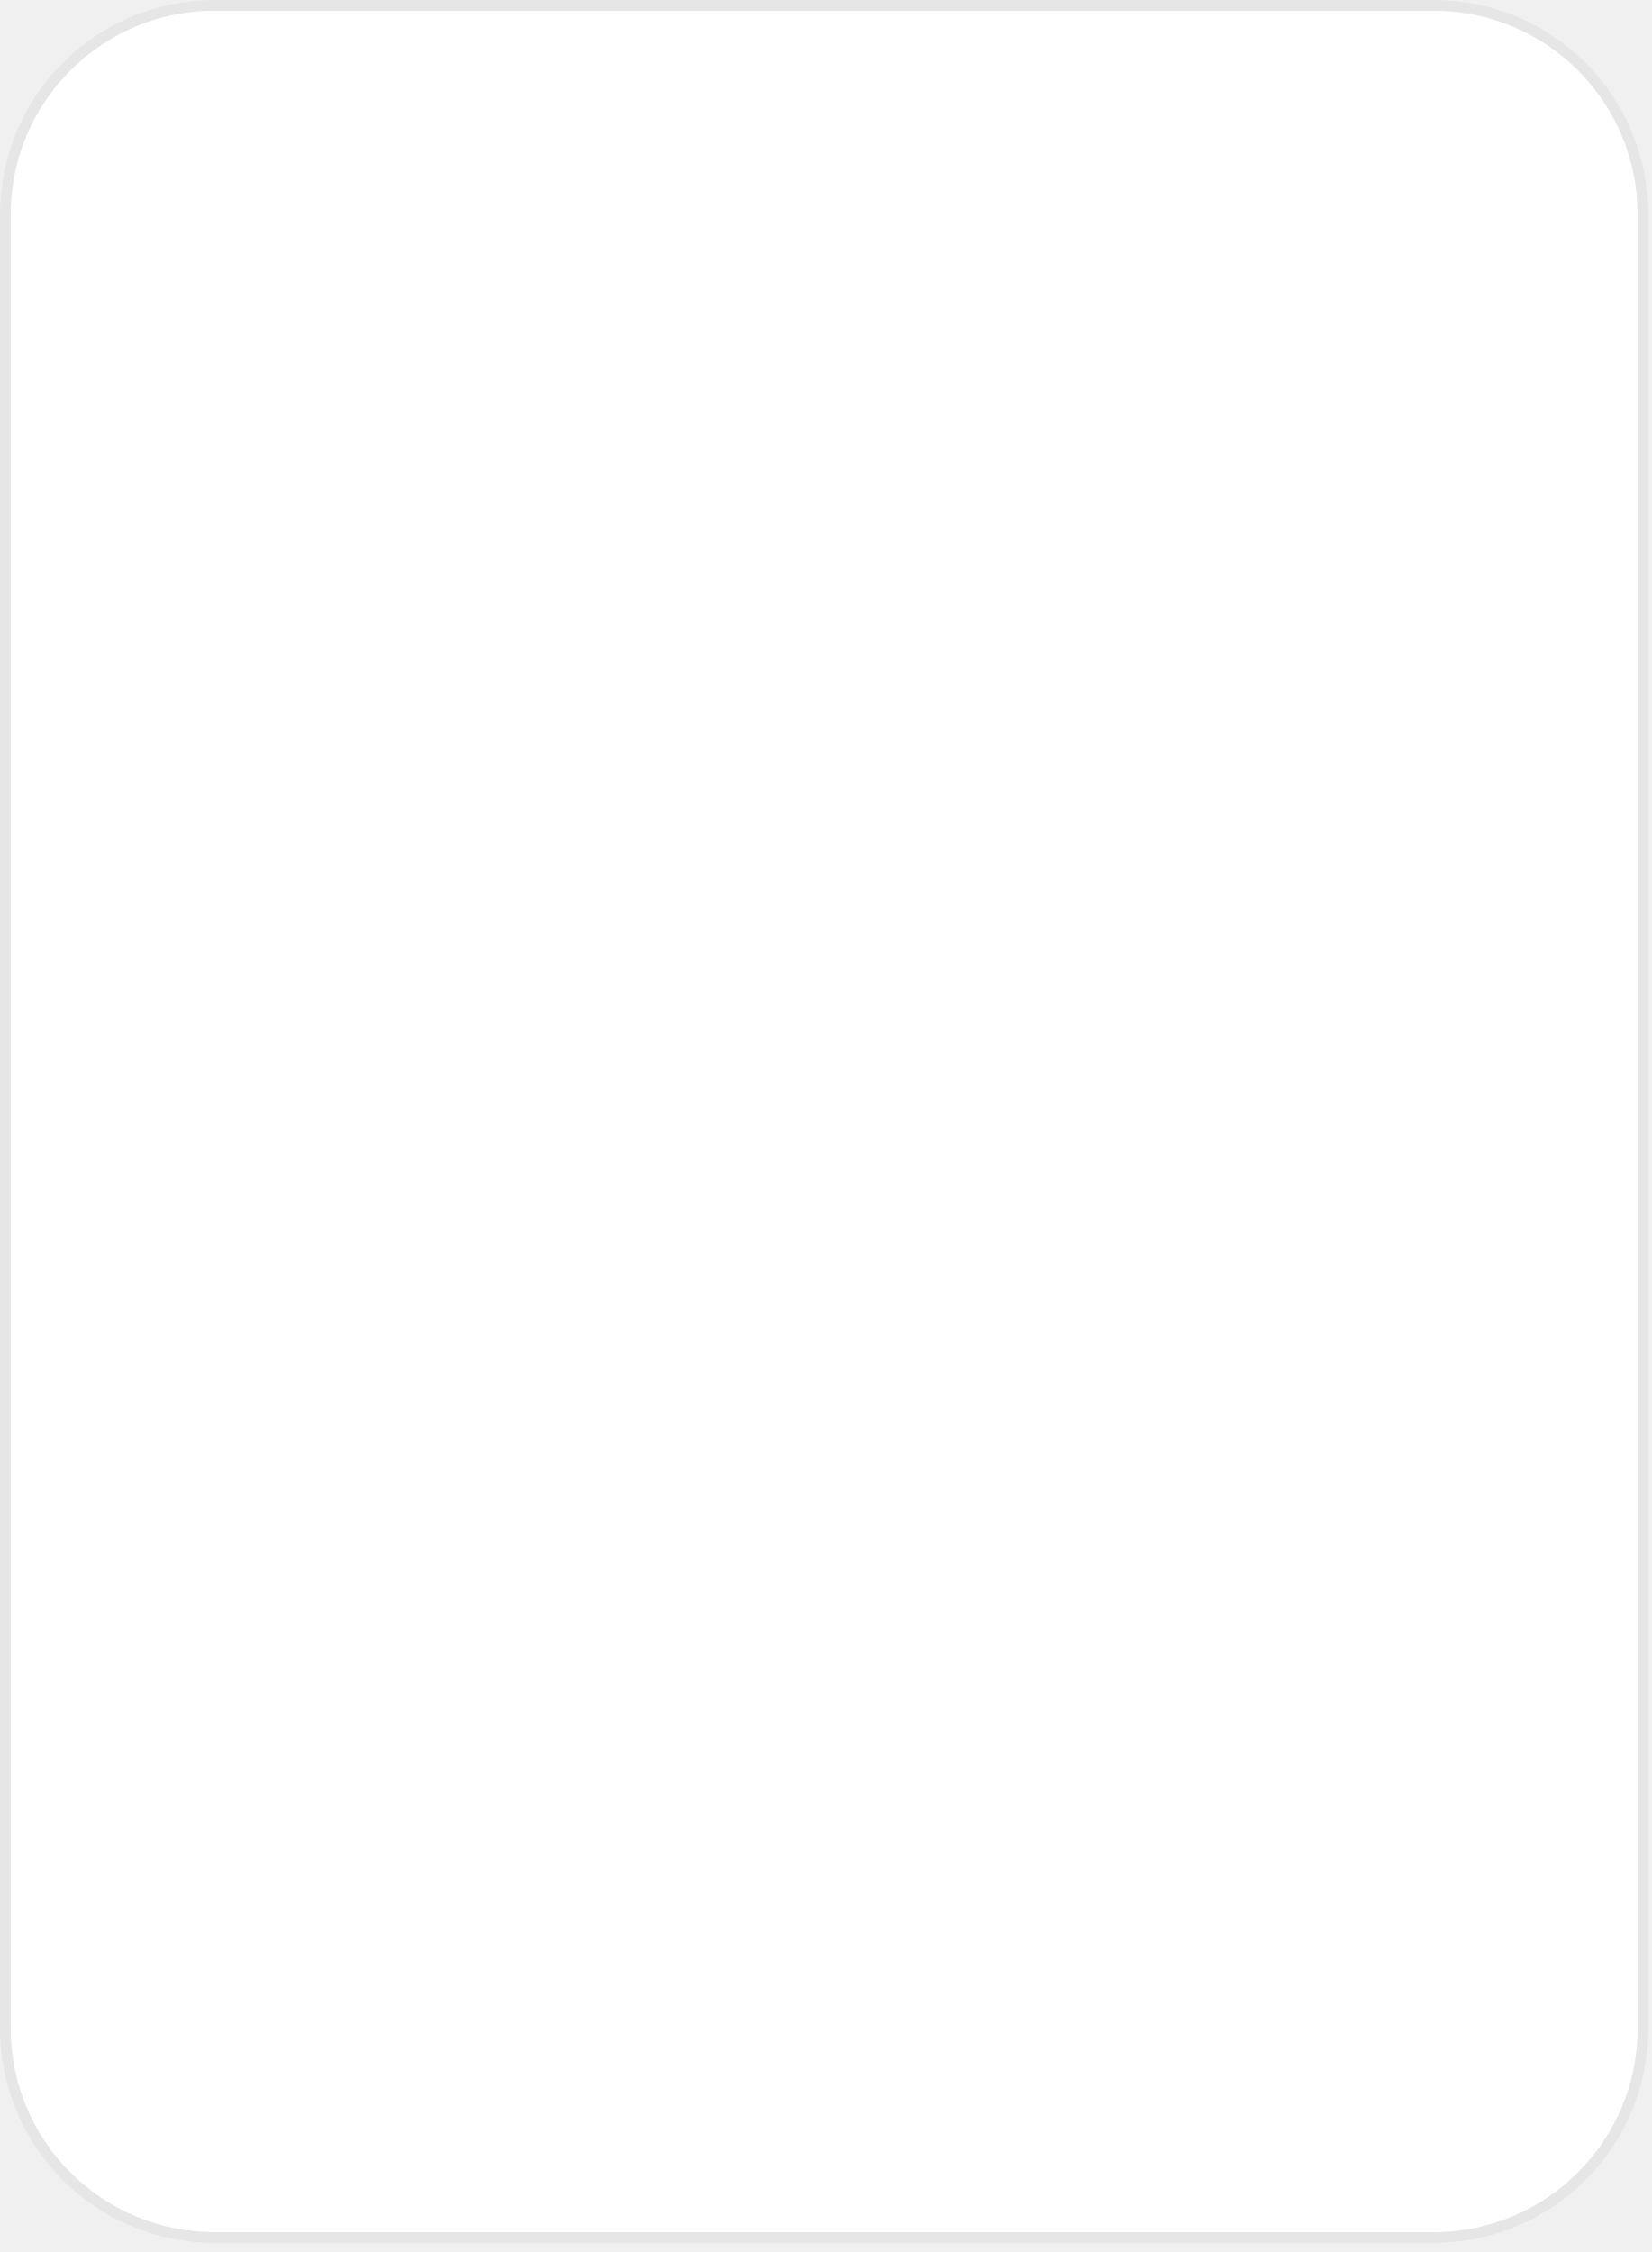
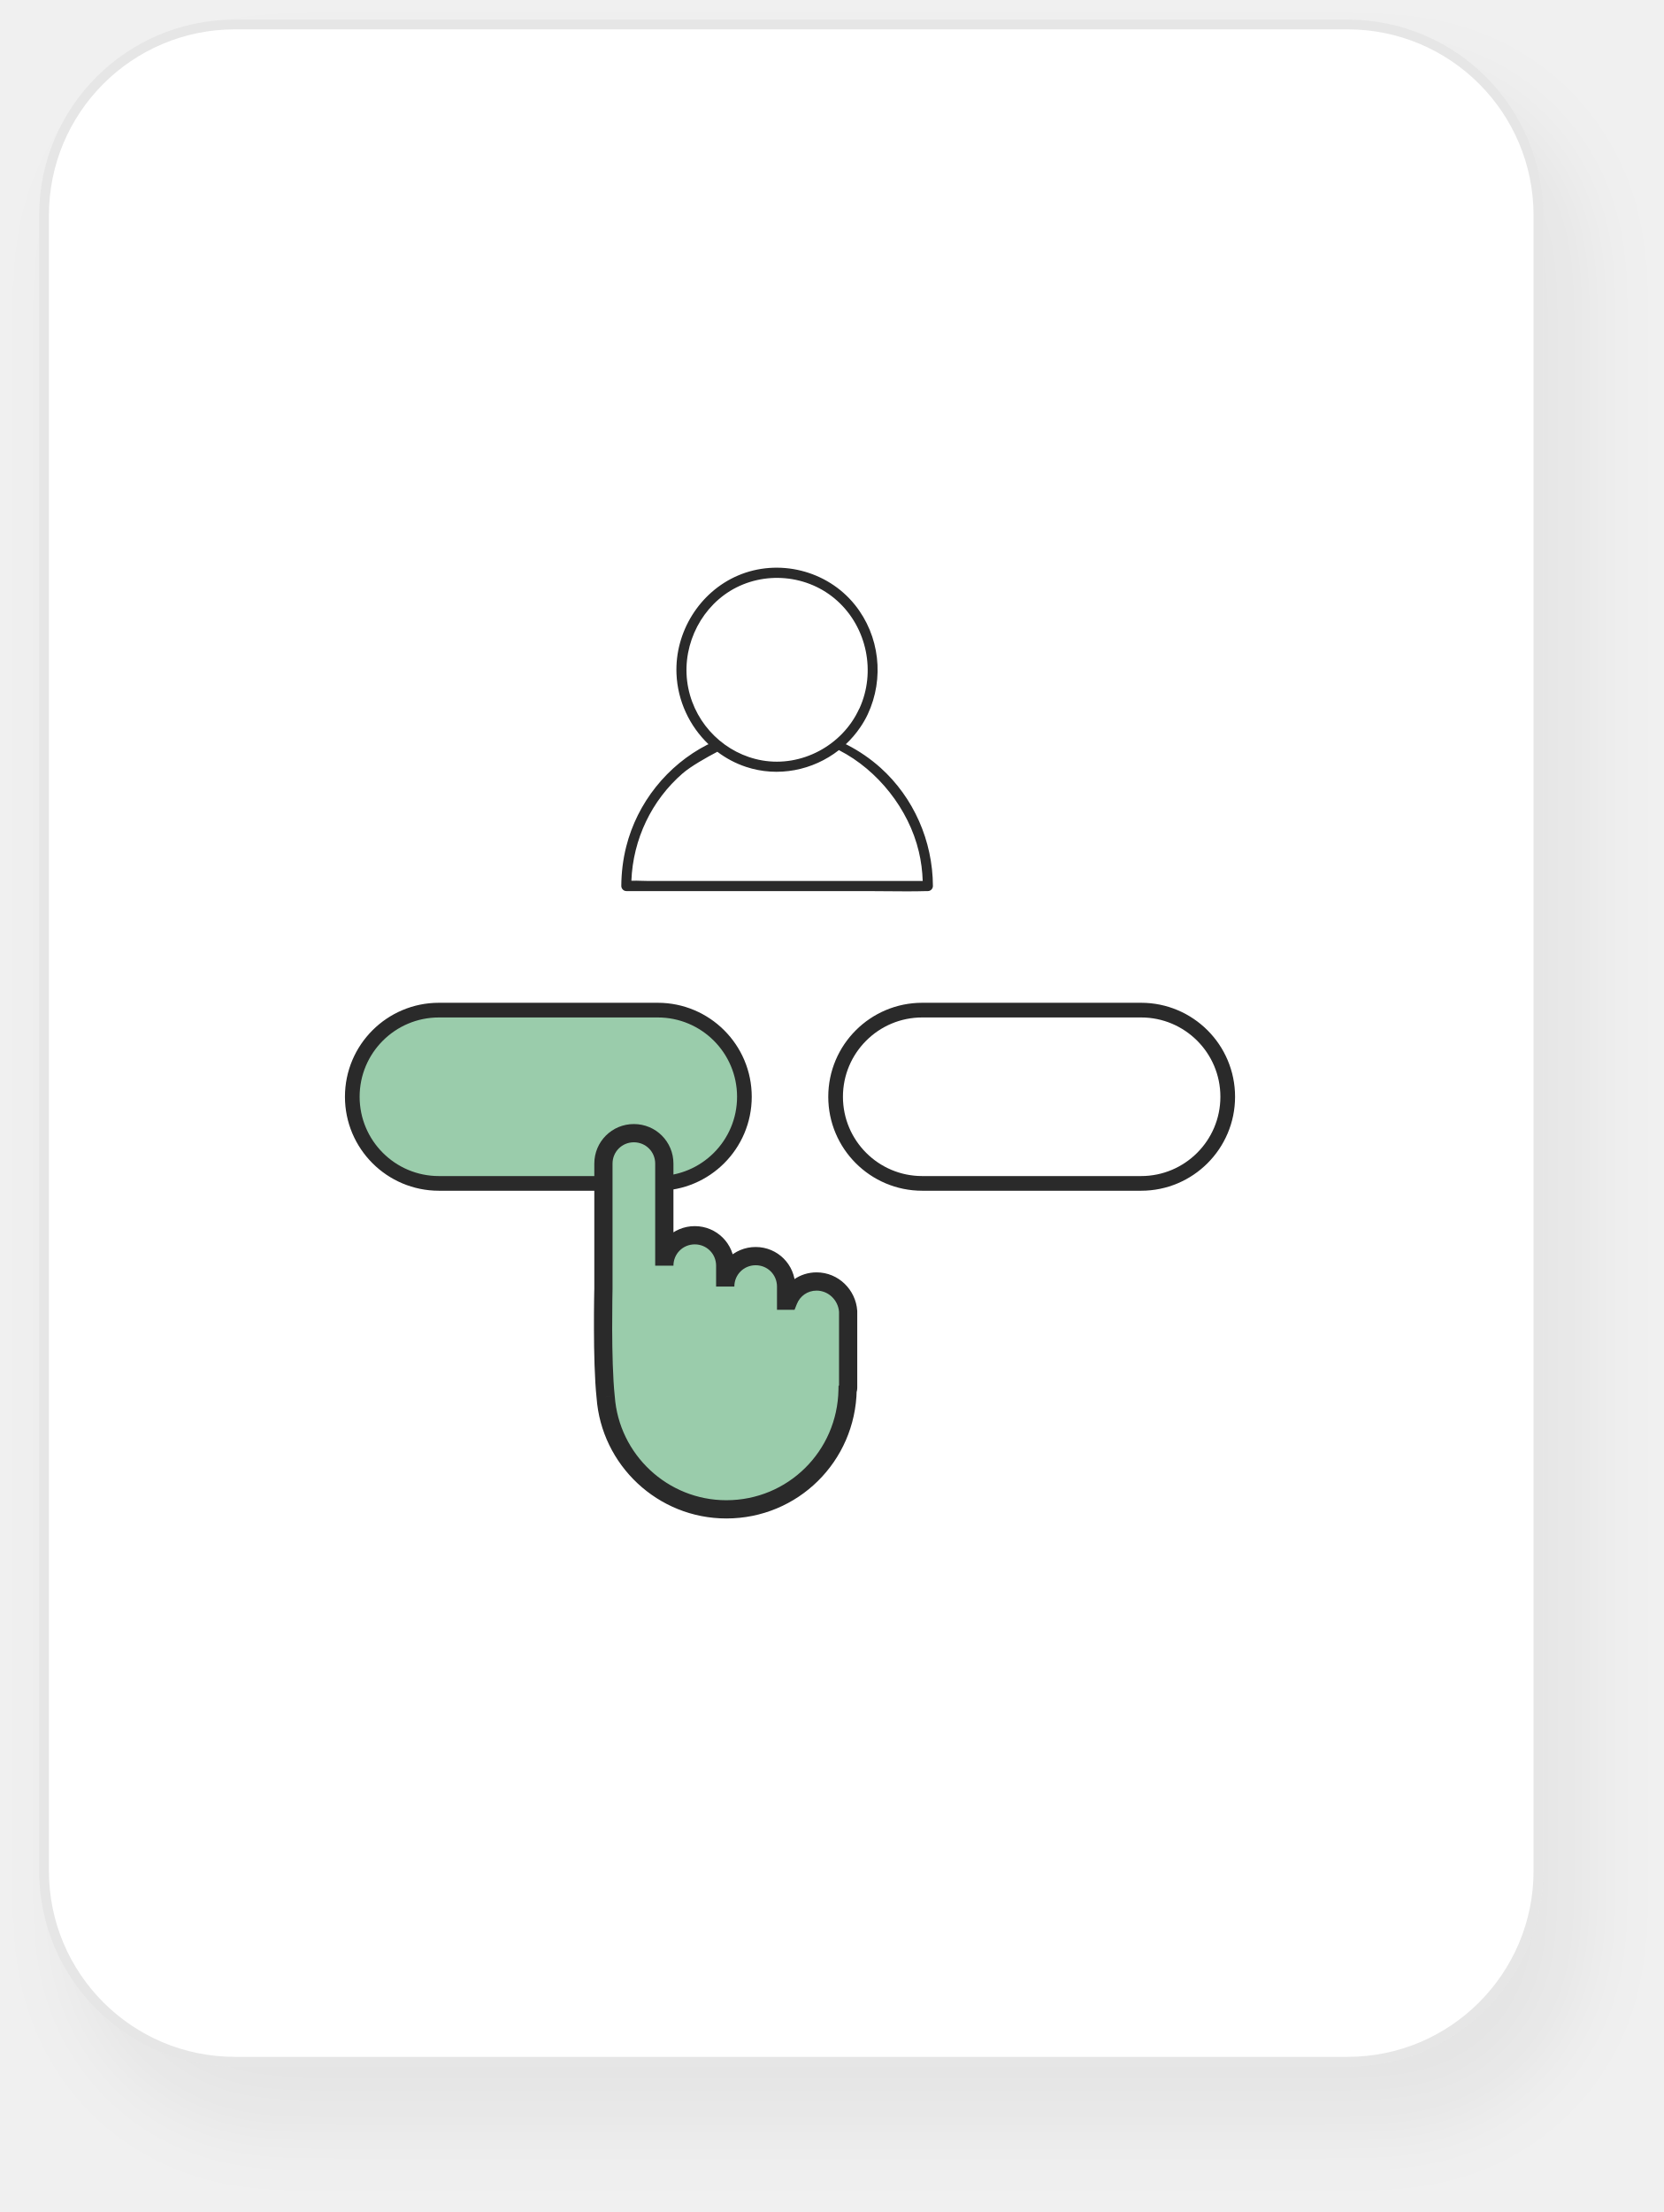
- <svg xmlns="http://www.w3.org/2000/svg" width="77" height="105" viewBox="0 0 77 105" fill="none">
-   <rect width="76.856" height="104.574" rx="10" fill="white" />
-   <rect x="0.25" y="0.25" width="76.356" height="104.074" rx="9.75" stroke="black" stroke-opacity="0.1" stroke-width="0.5" />
+ <svg xmlns="http://www.w3.org/2000/svg" width="85" height="113" viewBox="0 0 85 113" fill="none">
+   <g filter="url(#filter0_d)">
+     <rect x="2" y="1" width="76.856" height="104.574" rx="10" fill="white" />
+     <rect x="2.25" y="1.25" width="76.356" height="104.074" rx="9.75" stroke="black" stroke-opacity="0.1" stroke-width="0.5" />
+     <path fill-rule="evenodd" clip-rule="evenodd" d="M43.684 30.902C44.946 32.477 45.194 34.655 44.338 36.487C44.231 36.717 44.103 36.938 43.957 37.151C43.74 37.471 43.49 37.762 43.215 38.02C43.234 38.026 43.254 38.034 43.273 38.044C43.893 38.361 44.471 38.756 44.993 39.224C46.687 40.748 47.659 42.969 47.667 45.261C47.667 45.404 47.547 45.521 47.41 45.521H47.359C46.674 45.541 45.985 45.535 45.298 45.528C44.955 45.525 44.611 45.521 44.27 45.521H40.307H38.758H34.603H32.002C31.865 45.521 31.745 45.4 31.745 45.261C31.749 44.584 31.83 43.907 31.997 43.247C32.562 41.004 34.102 39.086 36.139 38.044C36.158 38.034 36.179 38.026 36.201 38.02C35.235 37.098 34.623 35.811 34.565 34.425C34.475 32.277 35.75 30.242 37.697 29.405C39.768 28.515 42.263 29.127 43.684 30.902ZM36.652 38.404C36.107 38.69 35.307 39.139 34.881 39.507C33.29 40.884 32.343 42.879 32.26 44.992C32.434 44.986 32.611 44.992 32.786 44.997C32.908 45.001 33.029 45.005 33.148 45.005H35.134H39.113H40.658H44.8H47.145C47.129 44.499 47.065 44 46.948 43.508C46.435 41.334 44.85 39.341 42.89 38.334C42.881 38.329 42.873 38.325 42.865 38.319C41.539 39.357 39.749 39.721 38.108 39.173C37.578 38.996 37.088 38.734 36.652 38.404ZM43.917 36.181C43.908 36.193 43.9 36.207 43.893 36.222C43.033 38.092 40.949 39.195 38.947 38.847C37.072 38.522 35.553 37.047 35.168 35.154C34.775 33.232 35.652 31.21 37.303 30.19C39.019 29.14 41.287 29.34 42.785 30.698C44.293 32.063 44.764 34.318 43.917 36.181Z" fill="#2A2A2A" />
+     <path d="M58.304 51.602H47.121C44.677 51.602 42.695 53.583 42.695 56.028C42.695 58.472 44.677 60.454 47.121 60.454H58.304C60.748 60.454 62.73 58.472 62.73 56.028C62.73 53.583 60.748 51.602 58.304 51.602Z" stroke="#2A2A2A" stroke-width="0.75" />
+     <path d="M33.608 51.602H22.426C19.982 51.602 18 53.583 18 56.028C18 58.472 19.982 60.454 22.426 60.454H33.608C36.053 60.454 38.035 58.472 38.035 56.028C38.035 53.583 36.053 51.602 33.608 51.602Z" fill="#9ACCAB" stroke="#2A2A2A" stroke-width="0.75" />
+     <path d="M41.722 65.465C41.06 65.465 40.512 65.868 40.282 66.445H40.167V65.724C40.167 64.86 39.475 64.168 38.611 64.168C37.746 64.168 37.055 64.86 37.055 65.724V64.658C37.055 63.794 36.364 63.102 35.499 63.102C34.635 63.102 33.944 63.794 33.944 64.658V59.444C33.944 58.579 33.252 57.888 32.388 57.888C31.523 57.888 30.832 58.579 30.832 59.444V65.84C30.832 65.84 30.745 69.499 30.947 71.371C31.178 74.569 33.857 77.105 37.113 77.105C40.512 77.105 43.249 74.396 43.307 70.997C43.336 70.968 43.336 70.91 43.336 70.853V68.49V67.078V66.992C43.278 66.156 42.587 65.465 41.722 65.465Z" fill="#9ACCAB" />
+     <path d="M40.282 66.445V66.911H40.597L40.714 66.618L40.282 66.445ZM40.166 66.445H39.7V66.911H40.166V66.445ZM30.831 65.84L31.297 65.851L31.297 65.845V65.84H30.831ZM30.947 71.371L31.412 71.338L31.411 71.33L31.41 71.321L30.947 71.371ZM43.307 70.997L42.977 70.667L42.844 70.8L42.841 70.989L43.307 70.997ZM43.336 66.992H43.801V66.976L43.8 66.96L43.336 66.992ZM41.722 64.999C40.859 64.999 40.147 65.527 39.849 66.272L40.714 66.618C40.877 66.209 41.259 65.931 41.722 65.931V64.999ZM40.282 65.979H40.166V66.911H40.282V65.979ZM40.632 66.445V65.724H39.7V66.445H40.632ZM40.632 65.724C40.632 64.603 39.732 63.703 38.61 63.703V64.635C39.218 64.635 39.7 65.117 39.7 65.724H40.632ZM38.61 63.703C37.489 63.703 36.589 64.603 36.589 65.724H37.521C37.521 65.117 38.003 64.635 38.61 64.635V63.703ZM37.521 65.724V64.658H36.589V65.724H37.521ZM37.521 64.658C37.521 63.537 36.62 62.637 35.499 62.637V63.569C36.106 63.569 36.589 64.051 36.589 64.658H37.521ZM35.499 62.637C34.377 62.637 33.477 63.537 33.477 64.658H34.409C34.409 64.051 34.892 63.569 35.499 63.569V62.637ZM34.409 64.658V59.444H33.477V64.658H34.409ZM34.409 59.444C34.409 58.322 33.509 57.422 32.387 57.422V58.354C32.994 58.354 33.477 58.837 33.477 59.444H34.409ZM32.387 57.422C31.266 57.422 30.366 58.322 30.366 59.444H31.297C31.297 58.837 31.78 58.354 32.387 58.354V57.422ZM30.366 59.444V65.84H31.297V59.444H30.366ZM30.831 65.84C30.366 65.829 30.366 65.829 30.366 65.829C30.366 65.829 30.366 65.829 30.366 65.829C30.366 65.829 30.366 65.829 30.366 65.829C30.366 65.83 30.366 65.831 30.366 65.832C30.366 65.833 30.366 65.836 30.366 65.84C30.365 65.847 30.365 65.857 30.365 65.871C30.364 65.899 30.363 65.939 30.362 65.992C30.36 66.096 30.358 66.247 30.355 66.434C30.35 66.808 30.346 67.327 30.348 67.905C30.351 69.053 30.38 70.458 30.483 71.421L31.41 71.321C31.312 70.412 31.283 69.051 31.279 67.902C31.278 67.331 31.282 66.817 31.287 66.447C31.29 66.262 31.292 66.112 31.294 66.009C31.295 65.958 31.296 65.918 31.296 65.891C31.297 65.878 31.297 65.868 31.297 65.861C31.297 65.857 31.297 65.855 31.297 65.853C31.297 65.852 31.297 65.852 31.297 65.851C31.297 65.851 31.297 65.851 31.297 65.851C31.297 65.851 31.297 65.851 31.297 65.851C31.297 65.851 31.297 65.851 30.831 65.84ZM30.482 71.405C30.73 74.845 33.61 77.571 37.112 77.571V76.639C34.103 76.639 31.625 74.294 31.412 71.338L30.482 71.405ZM37.112 77.571C40.768 77.571 43.711 74.657 43.773 71.005L42.841 70.989C42.787 74.136 40.256 76.639 37.112 76.639V77.571ZM43.636 71.326C43.758 71.204 43.785 71.06 43.793 71.001C43.802 70.937 43.801 70.873 43.801 70.853H42.87C42.87 70.868 42.87 70.875 42.869 70.88C42.869 70.885 42.869 70.88 42.871 70.87C42.872 70.86 42.876 70.834 42.889 70.8C42.903 70.766 42.929 70.716 42.977 70.667L43.636 71.326ZM43.801 70.853V68.49H42.87V70.853H43.801ZM43.801 68.49V67.079H42.87V68.49H43.801ZM43.801 67.079V66.992H42.87V67.079H43.801ZM43.8 66.96C43.727 65.893 42.844 64.999 41.722 64.999V65.931C42.329 65.931 42.829 66.42 42.871 67.024L43.8 66.96Z" fill="#2A2A2A" />
+   </g>
+   <defs>
+     <filter id="filter0_d" x="0" y="0" width="84.856" height="112.574" filterUnits="userSpaceOnUse" color-interpolation-filters="sRGB">
+       <feFlood flood-opacity="0" result="BackgroundImageFix" />
+       <feColorMatrix in="SourceAlpha" type="matrix" values="0 0 0 0 0 0 0 0 0 0 0 0 0 0 0 0 0 0 127 0" />
+       <feOffset dx="2" dy="3" />
+       <feGaussianBlur stdDeviation="2" />
+       <feColorMatrix type="matrix" values="0 0 0 0 0 0 0 0 0 0 0 0 0 0 0 0 0 0 0.05 0" />
+       <feBlend mode="normal" in2="BackgroundImageFix" result="effect1_dropShadow" />
+       <feBlend mode="normal" in="SourceGraphic" in2="effect1_dropShadow" result="shape" />
+     </filter>
+   </defs>
</svg>
